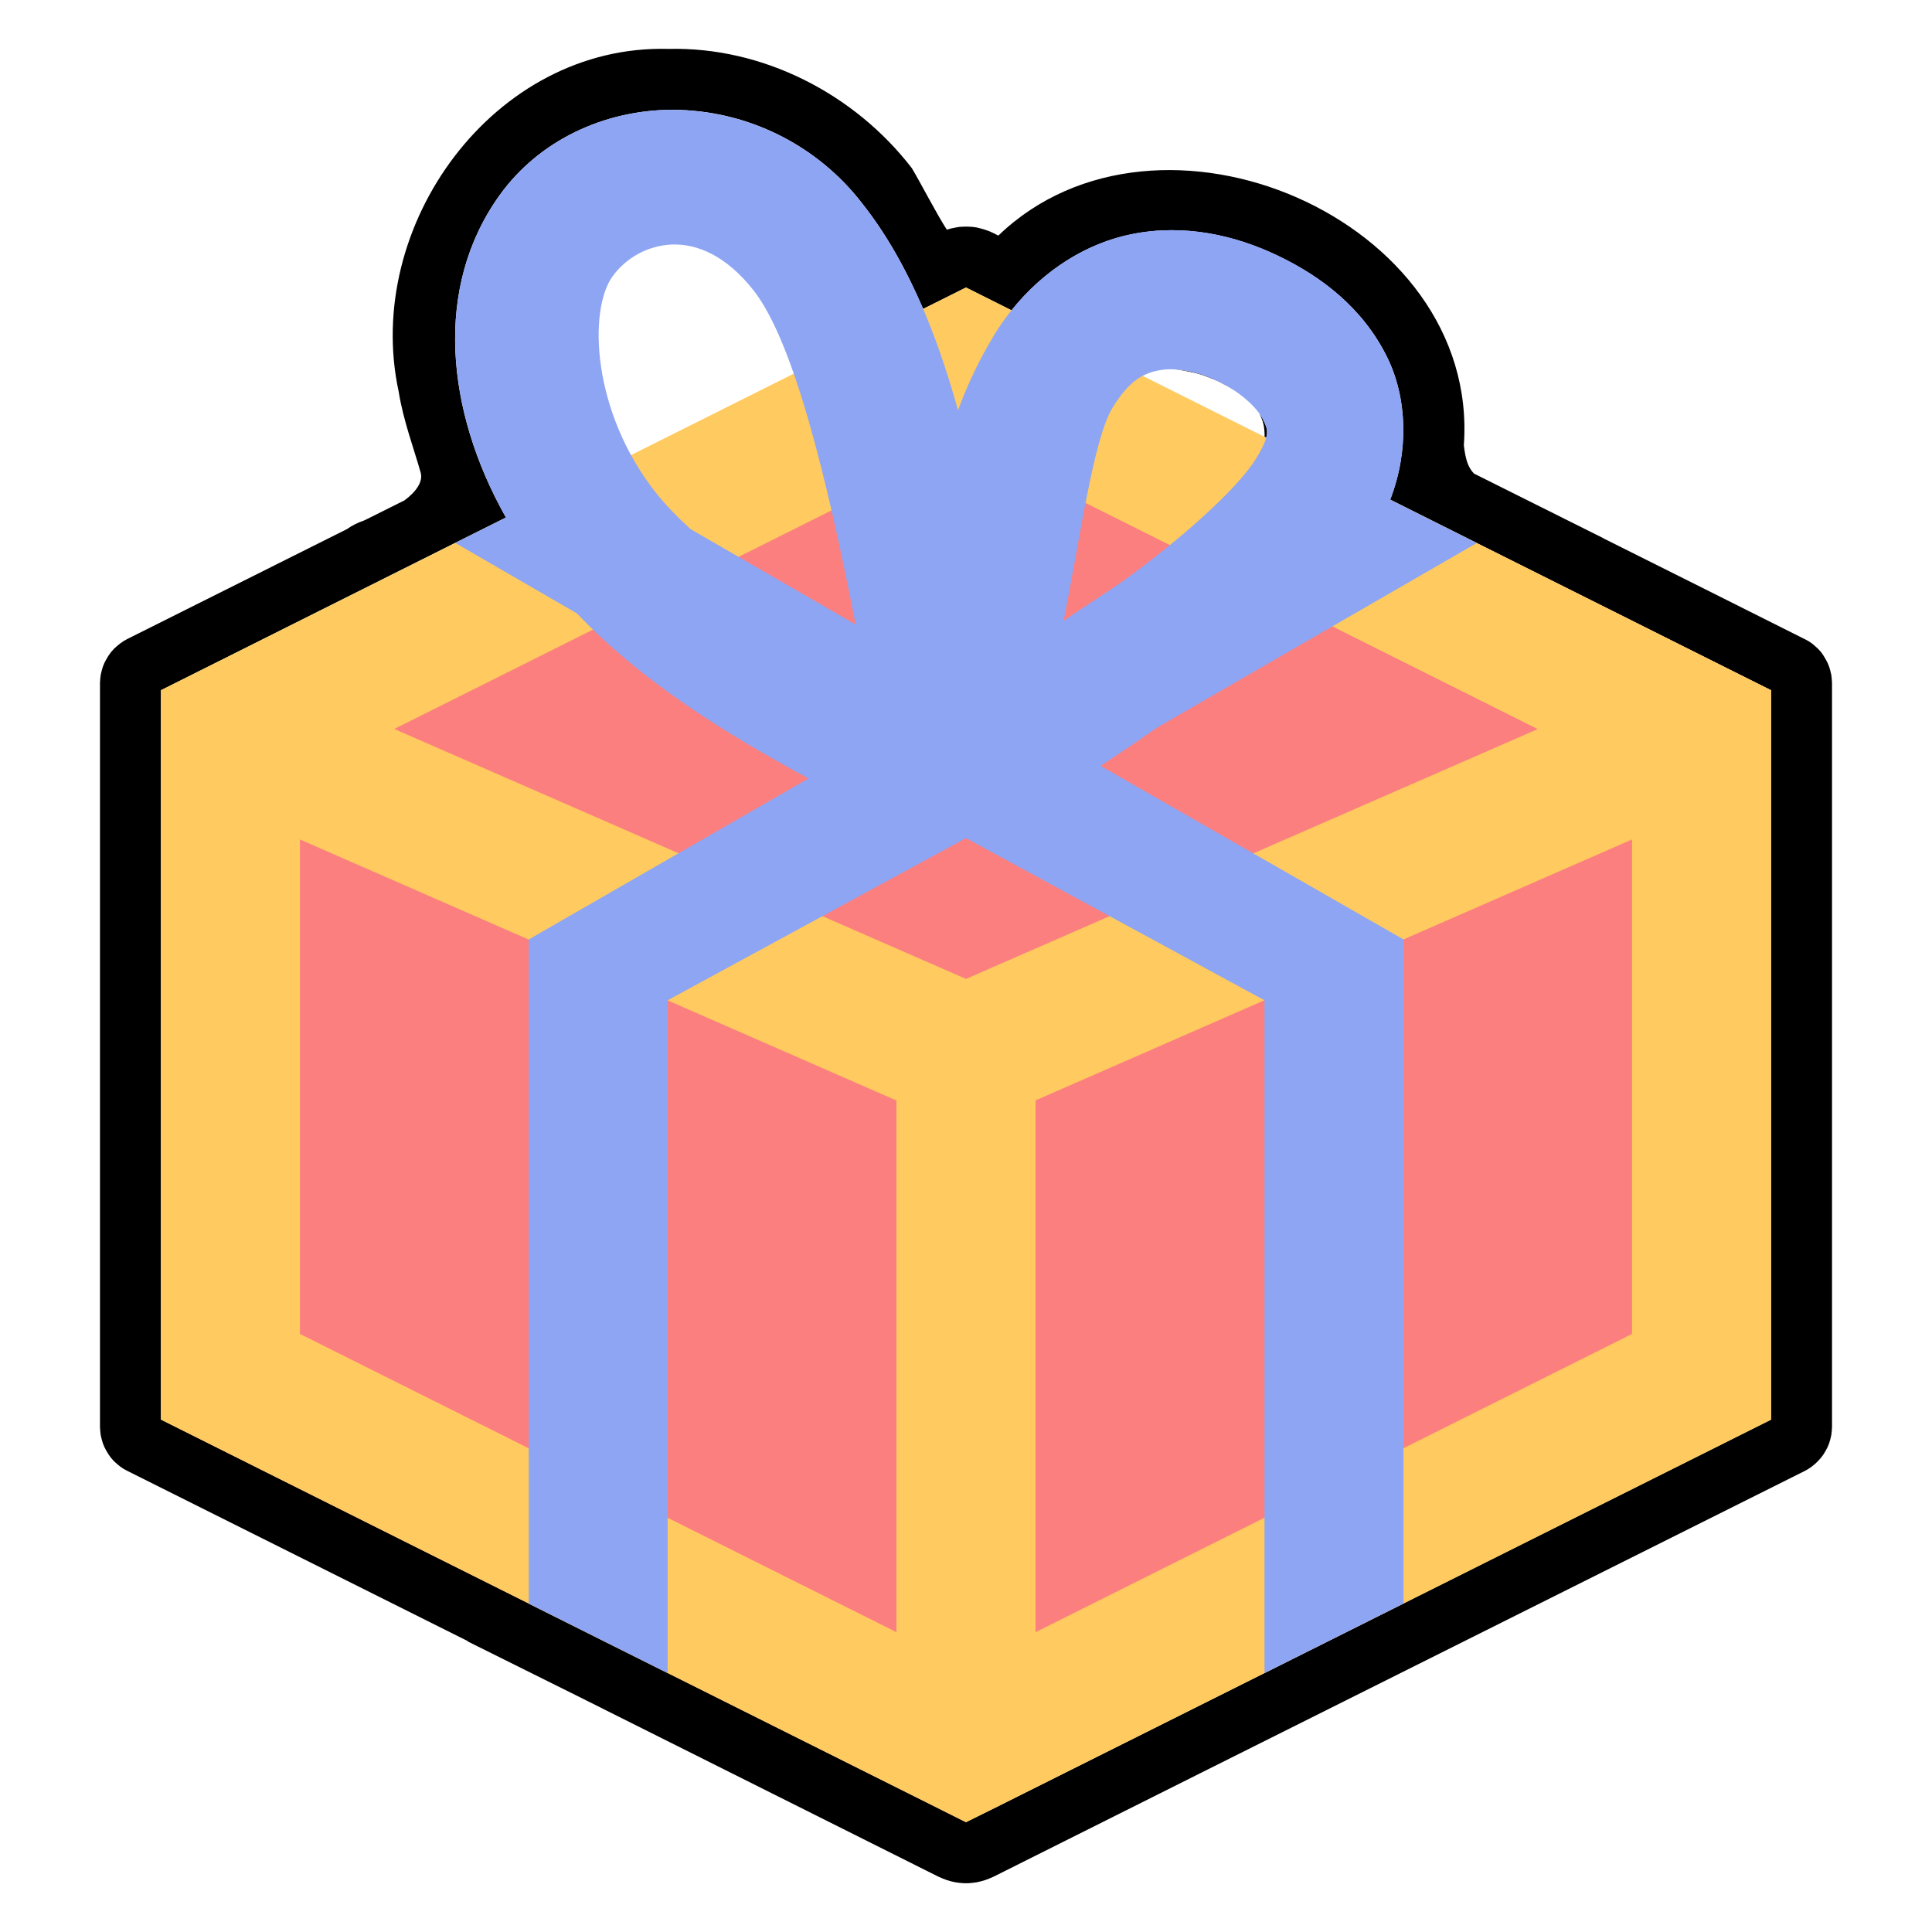
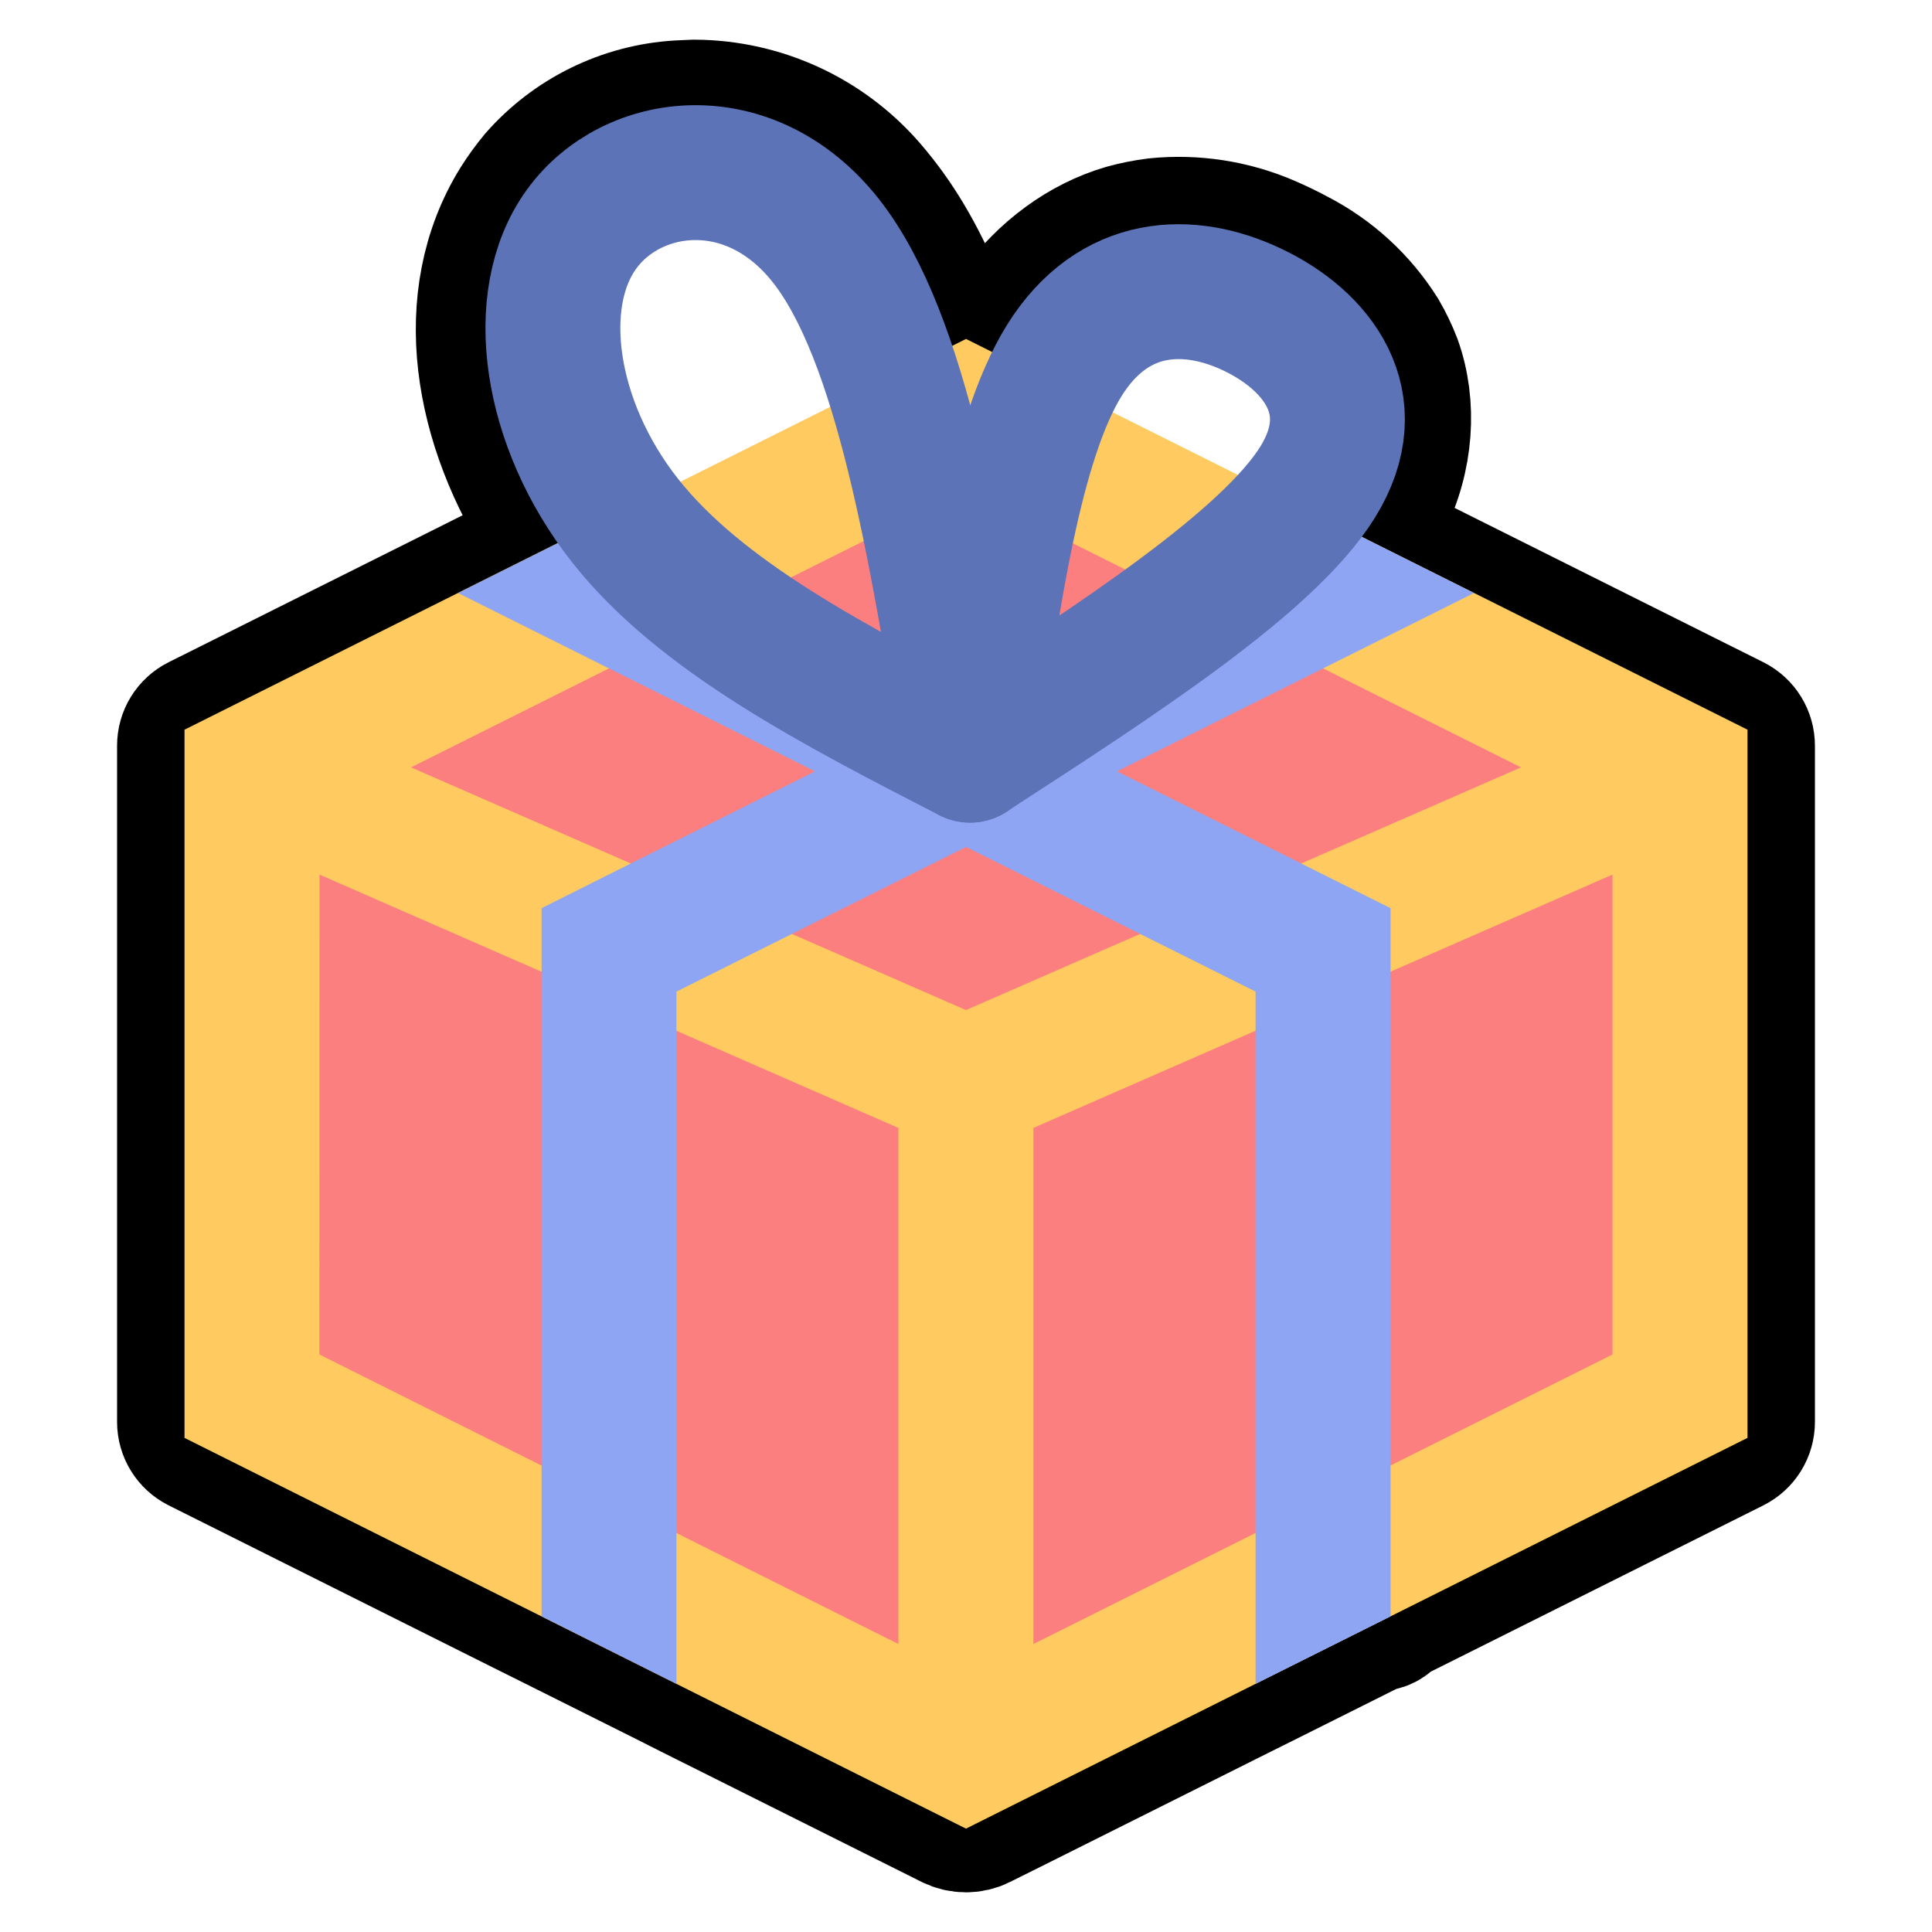
<svg xmlns="http://www.w3.org/2000/svg" width="16mm" height="16mm" viewBox="0 0 16 16" xml:space="preserve">
-   <path style="color:#000;fill:#000;fill-rule:evenodd;stroke:none;stroke-width:1.151;stroke-dasharray:none;stroke-opacity:1;-inkscape-stroke:none" d="M5.536.405C4.09.365 3.003 1.87 3.302 3.245c.038.24.13.482.182.67.021.075-.04.16-.136.23l-.003.001-.304.152-.03.014a.536.536 0 0 0-.138.07l-1.819.91-.03.017-.029.02-.027.022-.025.023L.92 5.4l-.021.029-.018.03-.016.03-.013.032-.01.034-.008.034-.004.034-.002.035v6.158l.002.035.004.034.008.034.01.034.013.032.016.03.018.03.02.028.024.027.025.023.027.022.029.02.03.016 2.82 1.41v.003l.907.451 2.993 1.498.033.014.034.013.034.01.035.008.036.005.036.003h.036l.036-.003.036-.005.035-.008.034-.01.034-.013.033-.014 1.74-.871 2.16-1.08 2.82-1.41.03-.017.029-.02.027-.022.025-.024.023-.026.021-.028.018-.03.016-.03.013-.032.01-.034.008-.034.004-.034.002-.035V5.658l-.002-.035-.004-.034-.008-.034-.01-.034-.013-.032-.016-.03-.018-.03-.02-.029-.024-.026-.025-.023-.027-.023-.029-.019-.03-.016c-.551-.276-1.102-.553-1.654-.828a3.25 3.25 0 0 0-.018-.01l-1.067-.533c-.05-.052-.07-.117-.084-.234.134-1.88-2.532-3.012-3.855-1.737l-.042-.021-.033-.015-.034-.012-.034-.01-.035-.009-.036-.005-.036-.002h-.036l-.036.002-.035.006-.035.007-.035.01c-.09-.14-.223-.4-.29-.51C7.077.777 6.318.386 5.536.405Zm.032.504a1.992 1.992 0 0 1 1.578.783c.198.252.361.544.499.866L8 2.381l.377.189c.27-.338.628-.558.998-.631.436-.087.856.01 1.21.18.355.17.702.43.904.842.164.335.18.772.024 1.177l.717.359 2.437 1.219v6.041l-3.045 1.523-1.151.576-2.214 1.107L8 15.09l-2.47-1.235-1.151-.575v-.001l-3.046-1.523v-6.04l2.436-1.22h.001l.42-.21c-.5-.886-.6-1.908-.052-2.67.327-.455.867-.705 1.43-.707Zm-.005 1.116zm0 0zm-.08.008zm-.07.016zm-.087.033zm-.253.206zm-.03.049zm-.022.048zm1.219.019zM5 2.447zm-.013.05zm1.318 0zm-1.333.08-.004.033.004-.032zm1.41.057zm-1.42.039L4.96 2.7l.002-.028zm1.48.086zm-1.484.037.001.034-.001-.034zm.005.098zm1.544.02ZM4.974 3l.007.053L4.974 3zm4.729.057H9.69h.02-.007zm.007 0 .043.005.05.007.049.01.048.01.049.014.048.017.046.018.046.02.044.023.044.024.043.027.029.02a1.053 1.053 0 0 0-.16-.096.923.923 0 0 0-.379-.098Zm-.046.002-.021.001.02-.001zm-.139.027a.414.414 0 0 0-.062.026h.001l.025-.012.026-.01zM5 3.155zm.02.09zm.028.096Zm.032.097Zm5.183-.176.013.01.004.003-.017-.013zm.017.013zm.121.113zm.027.034.016.033.013.034.009.035.005.037.002.036-.001.02.015.007c.017-.066-.004-.102-.03-.156a.34.34 0 0 0-.03-.046zm-5.31.117.018.043-.018-.043z" />
-   <path d="m73.92 60.037-10.583-5.292v-9.26l10.583-5.292 10.584 5.292v9.26z" class="UnoptimicedTransforms" style="fill:#fc7f7f;fill-opacity:1;stroke:none" transform="translate(-34.549 -20.11) scale(.5756)" />
-   <path style="fill:none;fill-opacity:1;fill-rule:evenodd;stroke:none;stroke-width:2;stroke-linecap:butt;stroke-linejoin:miter;stroke-dasharray:none;stroke-opacity:1;paint-order:normal" d="m73.92 60.037-10.583-5.292v-9.26l10.583-5.292 10.584 5.292v9.26z" class="UnoptimicedTransforms" transform="translate(-34.549 -20.11) scale(.5756)" />
-   <path style="color:#000;fill:#ffca5f;fill-rule:evenodd;stroke-width:.576;-inkscape-stroke:none" d="M8 2.381 1.333 5.716v6.041L8 15.091l.257-.128 6.41-3.206V5.716ZM8 3.67l4.735 2.368L8 8.107l-4.735-2.07Zm5.516 3.282v4.095l-4.94 2.47V9.113Zm-11.032 0 4.94 2.162v4.403l-4.94-2.47Z" />
-   <path style="color:#000;fill:#8da5f3;fill-rule:evenodd;stroke:#000;stroke-width:0;stroke-dasharray:none;stroke-opacity:1" d="M5.569.909c-.564.002-1.103.251-1.431.707-.548.762-.447 1.784.052 2.67l-.42.21 1.008.584c.53.558 1.209.983 1.918 1.367L4.379 7.78v5.5l1.15.576V8.284L8 6.941l2.472 1.343v5.572l1.151-.576v-5.5L9.115 6.343c.16-.106.318-.213.472-.32l2.643-1.526-.717-.359c.157-.405.14-.842-.024-1.177-.202-.412-.549-.673-.904-.843-.354-.17-.774-.266-1.21-.18-.438.087-.859.38-1.138.83-.121.2-.223.41-.303.63-.184-.661-.429-1.25-.788-1.706A1.992 1.992 0 0 0 5.568.91Zm-.006 1.116c.21-.008.451.092.677.379.33.42.603 1.53.846 2.768l-1.367-.79c-.11-.1-.208-.201-.29-.305-.527-.67-.558-1.507-.356-1.789a.644.644 0 0 1 .49-.263Zm4.14 1.033c.112 0 .246.032.386.1.185.088.324.222.367.31.044.089.071.128-.058.336-.128.207-.51.573-1.018.95-.163.122-.387.26-.572.387.133-.66.247-1.51.407-1.767.141-.228.255-.282.383-.307a.52.52 0 0 1 .105-.009z" />
+   <path style="fill:none;stroke:#000;stroke-width:1.117;stroke-dasharray:none" d="M5.617.893a1.705 1.705 0 0 0-1.175.577 2.061 2.061 0 0 0-.155.214c-.49.792-.312 1.837.258 2.704a.113.113 0 0 1-.044.168l-.59.296a1497.06 1497.06 153.424 0 1-.236.118L1.646 5.984a.214.214 121.715 0 0-.118.192v5.6a.214.214 58.284 0 0 .118.191l2.72 1.36a1860.785 1860.785 26.563 0 0 .237.118l.88.44a1750.75 1750.75 26.563 0 1 .238.12l2.16 1.08a.265.265.041 0 0 .237 0l.013-.007a198.831 198.831 153.476 0 0 .237-.118l1.912-.956a4866.022 4866.022 153.436 0 0 .237-.118l.88-.44a.126.126 153.323 0 0 .119-.06l2.838-1.419a.214.214 121.717 0 0 .118-.191v-5.6a.214.214 58.286 0 0-.118-.192l-2.957-1.478c-.065-.033-.083-.107-.043-.168.019-.028.064-.101.098-.166.197-.386.22-.82.095-1.17a1.619 1.619 0 0 0-.114-.238 1.793 1.793 0 0 0-.697-.64 2.947 2.947 0 0 0-.238-.115 1.864 1.864 0 0 0-.924-.142 1.846 1.846 0 0 0-.26.052c-.34.1-.663.33-.902.663a2.78 2.78 0 0 0-.14.225.132.132 0 0 1-.176.048.215.215.162 0 0-.192 0c-.18-.488-.343-.817-.547-1.101a3.026 3.026 0 0 0-.164-.207A1.926 1.926 0 0 0 5.75.887z" />
+   <path d="m73.92 60.037-10.583-5.292v-9.26l10.583-5.292 10.584 5.292v9.26z" class="UnoptimicedTransforms" style="fill:#fc7f7f;fill-opacity:1;stroke:none" transform="translate(-33.302 -19.025) scale(.55874)" />
+   <path style="fill:none;fill-opacity:1;fill-rule:evenodd;stroke:none;stroke-width:2;stroke-linecap:butt;stroke-linejoin:miter;stroke-dasharray:none;stroke-opacity:1;paint-order:normal" d="m73.92 60.037-10.583-5.292v-9.26l10.583-5.292 10.584 5.292v9.26z" class="UnoptimicedTransforms" transform="translate(-33.302 -19.025) scale(.55874)" />
+   <path style="color:#000;fill:#ffca5f;fill-rule:evenodd;stroke-width:.559;-inkscape-stroke:none" d="M8 2.807 1.528 6.043v5.865L8 15.144l.25-.125 6.222-3.111V6.043Zm0 1.25 4.596 2.298L8 8.365l-4.596-2.01Zm5.354 3.186v3.974l-4.796 2.398V9.341Zm-10.708 0L7.44 9.341v4.274l-4.795-2.398z" />
+   <path style="color:#000;fill:#8da5f3;fill-rule:evenodd;stroke-width:.559;-inkscape-stroke:none" d="m5.043 4.286-1.25.625L6.75 6.388 4.485 7.521v5.865l1.117.559V8.212L8 7.014l2.398 1.198v5.733l1.118-.559V7.521L9.25 6.388l2.957-1.477-1.25-.625-2.956 1.478H8z" />
+   <path style="fill:none;fill-opacity:1;fill-rule:evenodd;stroke:#5c73b7;stroke-width:1.117;stroke-linecap:butt;stroke-linejoin:round;stroke-dasharray:none;stroke-opacity:1;paint-order:normal" d="M8.033 6.254C6.919 5.68 5.805 5.109 5.175 4.309c-.63-.8-.778-1.83-.361-2.408.416-.58 1.395-.708 2.026.093.63.8.911 2.53 1.193 4.26Z" />
+   <path style="fill:none;fill-opacity:1;fill-rule:evenodd;stroke:#5c73b7;stroke-width:1.117;stroke-linecap:butt;stroke-linejoin:round;stroke-dasharray:none;stroke-opacity:1;paint-order:normal" d="M8.033 6.254c.186-1.304.372-2.608.78-3.267.41-.659 1.04-.672 1.564-.42.524.25.943.767.535 1.426-.409.658-1.644 1.46-2.88 2.26Z" />
</svg>
